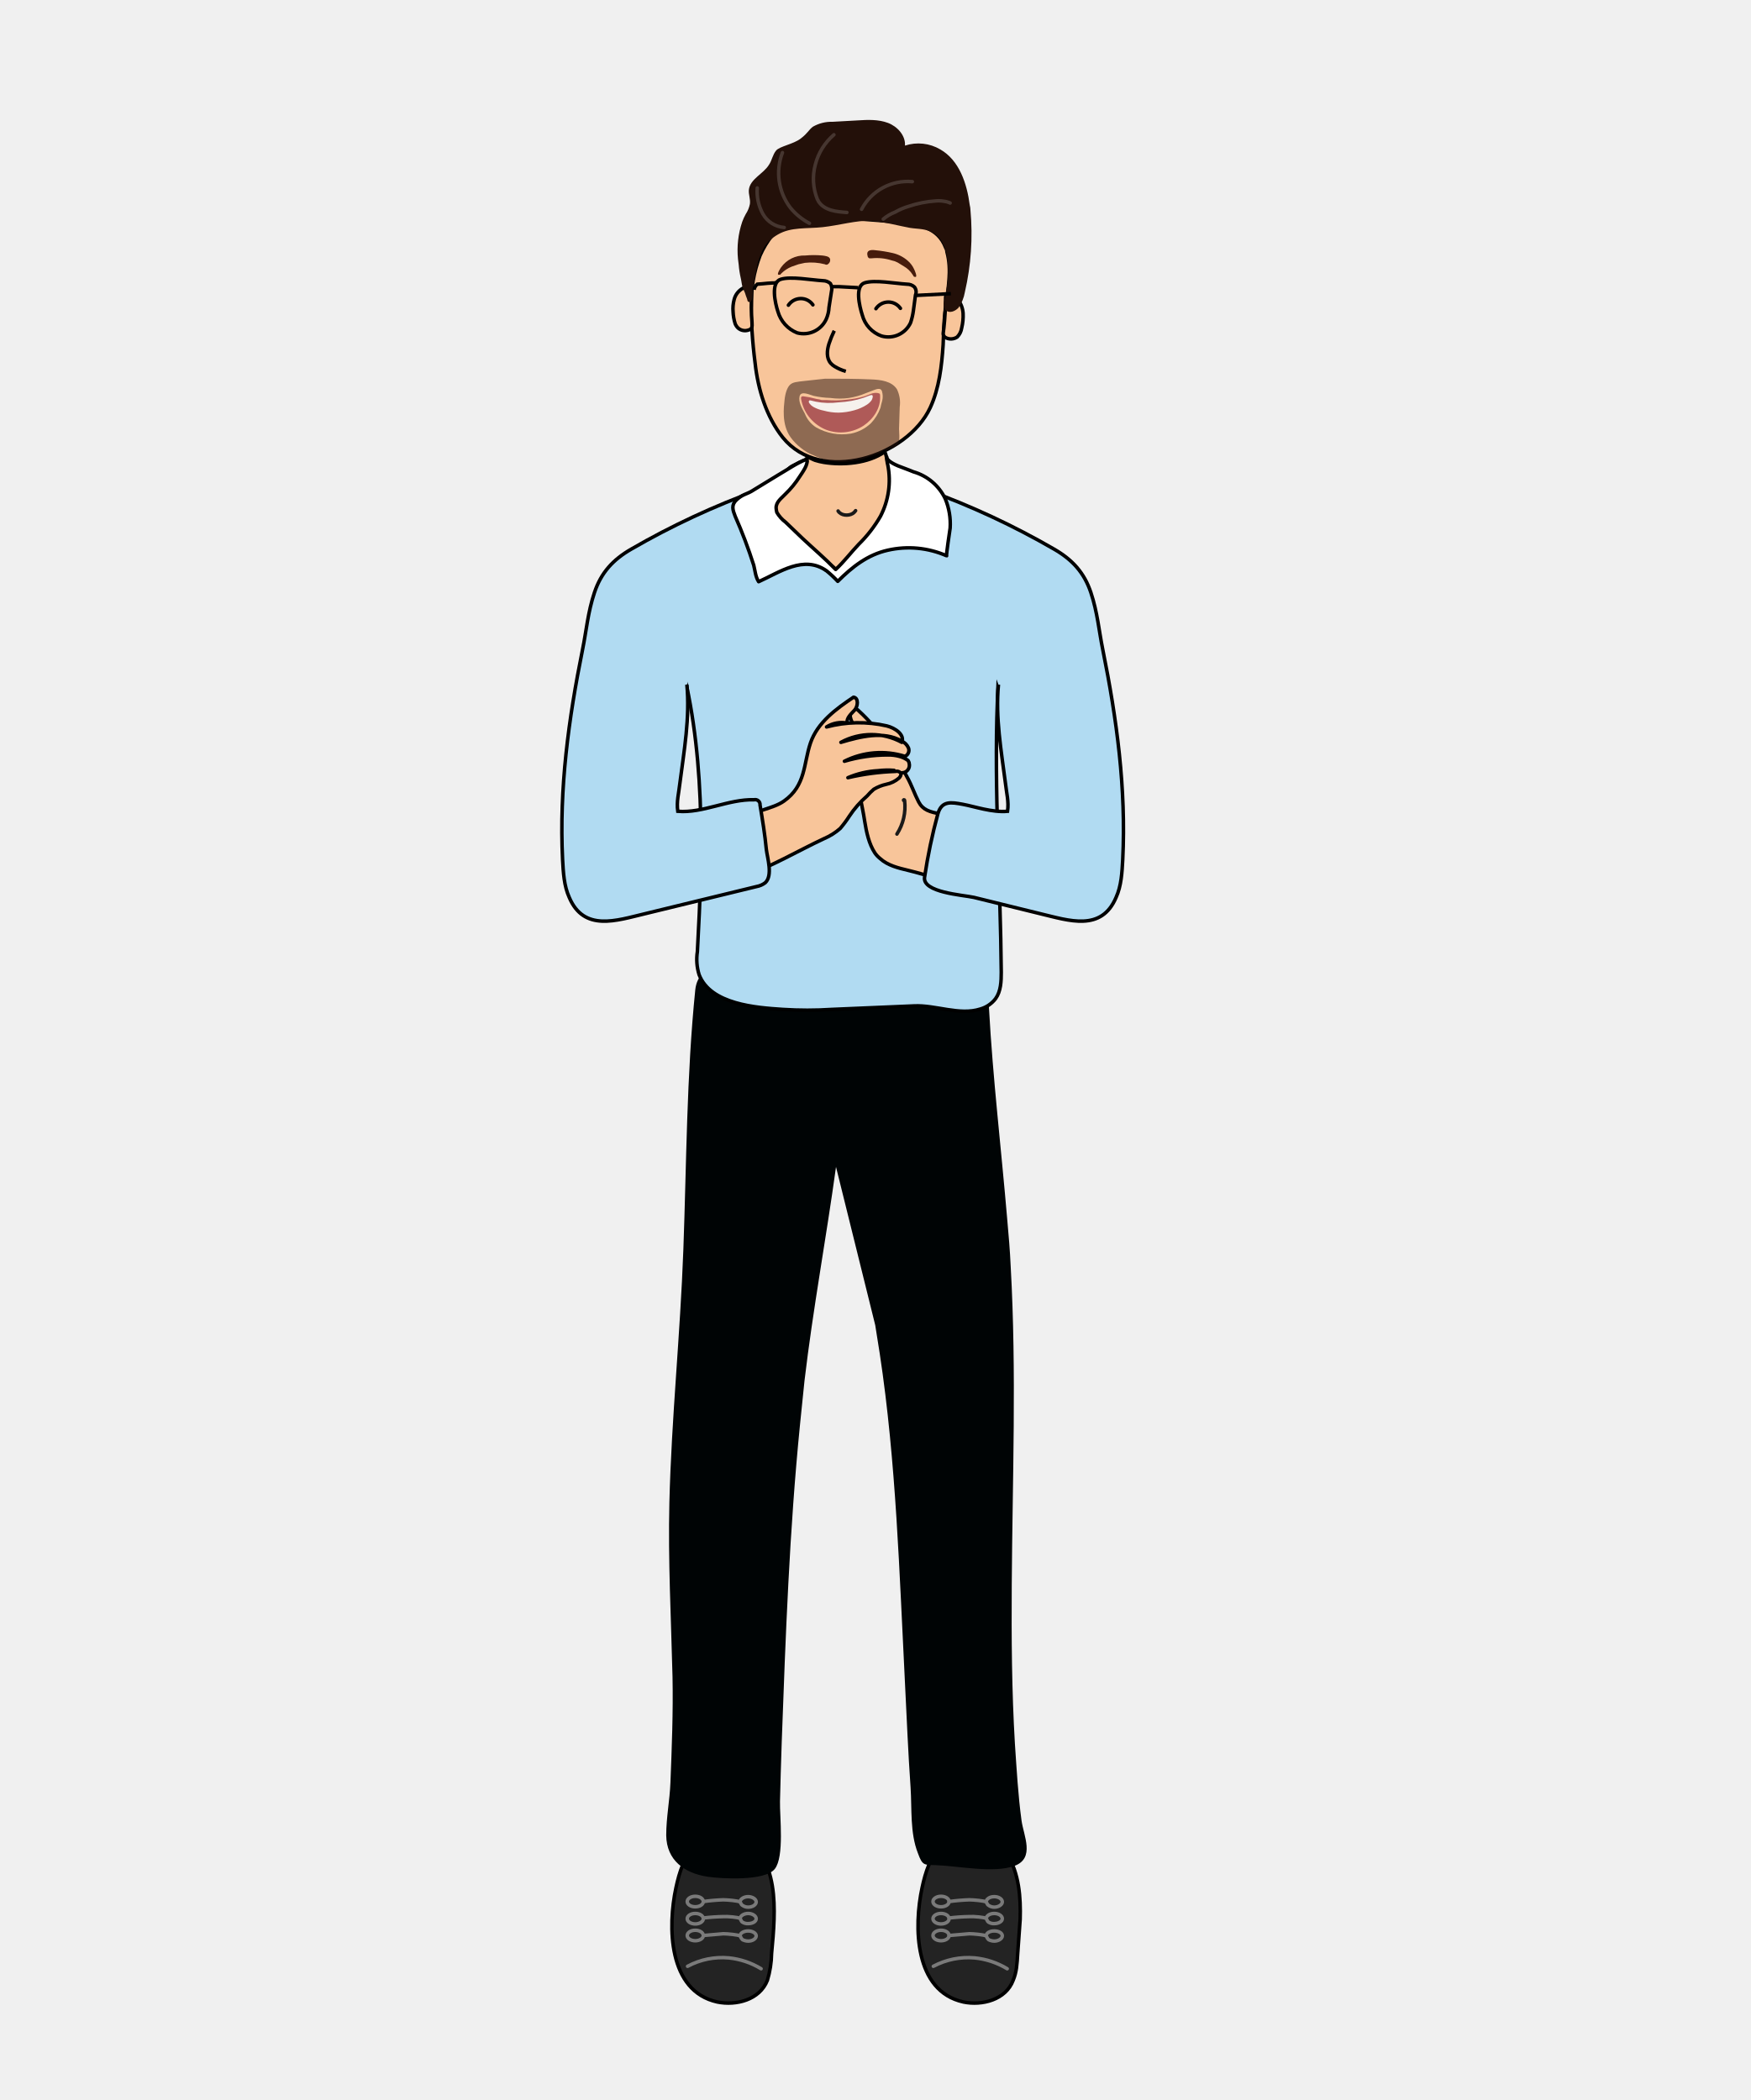
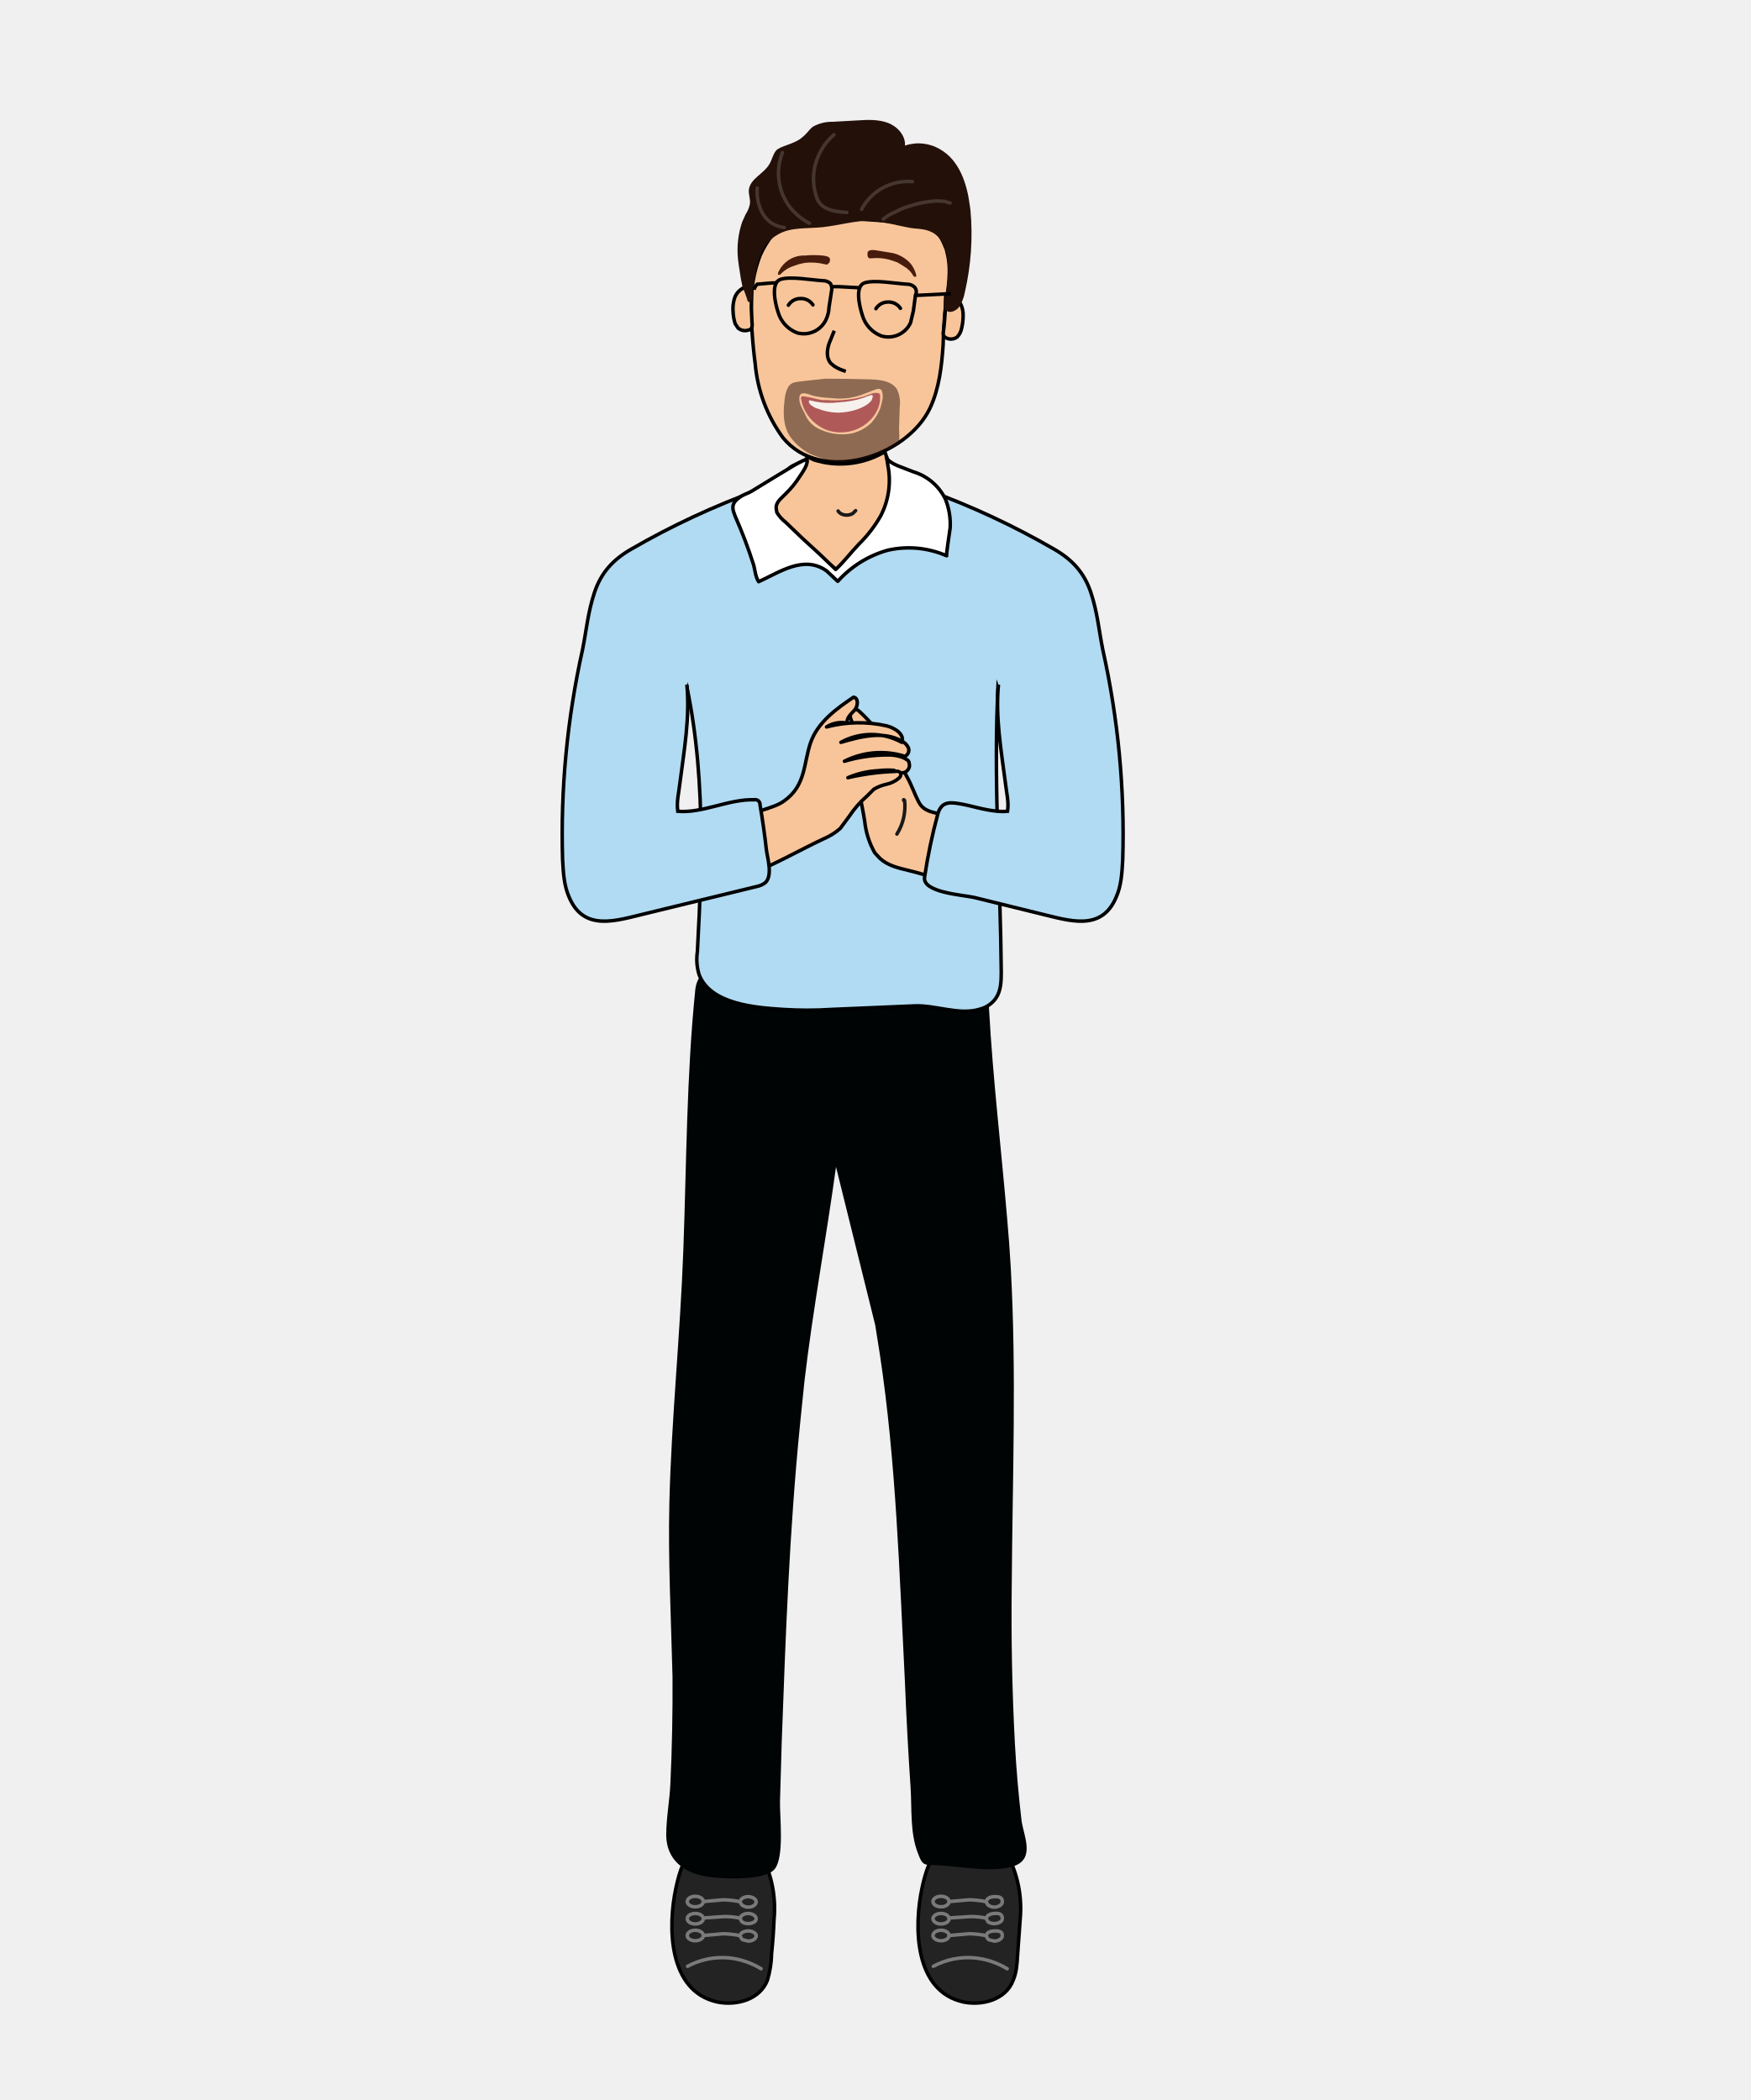
- <svg xmlns="http://www.w3.org/2000/svg" width="500" height="600" viewBox="0 0 500 600">
+ <svg xmlns="http://www.w3.org/2000/svg" width="500" height="600">
  <defs>
-     <style>.ec1{fill:#f8c59a}.ec1,.ec4{stroke:#000}.ec1{stroke-linecap:round;stroke-linejoin:round}.ec4{fill:none;stroke-miterlimit:10}</style>
+     <style>.ec1{fill:#f8c59a}.ec1,.ec4{stroke:#000}.ec1{stroke-linecap:round;stroke-linejoin:round}.ec4{fill:none;stroke-miterlimit:10}.pc1{fill:#232323}.pc1,.pc4,.pc5{stroke:#000}.pc1,.pc2,.pc5,.pc6{stroke-linecap:round;stroke-linejoin:round}.pc2,.pc6{fill:none}.pc2{stroke:#7a7a7a}.pc4{fill:#b1dbf2;stroke-miterlimit:10}.pc5{fill:#f8c59a}.pc6{stroke:#1a1a1a}</style>
  </defs>
-   <path class="ec1" d="M230.4 62.5a39.9 39.9 0 014.8-.3c6.9 0 13.8.6 20.6 1.2s12.1 1.6 14.3 7.3c.1.2.1.3.2.4a2.9 2.9 0 01.2.9c1.4 5.1.3 10.6-.4 15.7a8.8 8.8 0 01-.2 1.7c-.3 3-.4 6-.5 9.1-.4 6-1.1 12.4-3.7 18-6.6 14.1-31.2 22-42.1 8.5-4.7-5.9-7.1-13.8-7.9-21.2q-.6-4.6-.9-9.3a53 53 0 01-.2-6.9 38.1 38.1 0 012.5-14.6 26.3 26.3 0 013.5-5.8c2.4-2.8 6.2-4.2 9.8-4.7z" />
-   <path class="ec1" d="M273.4 96.3a4.6 4.6 0 001.3-2.6 14.6 14.6 0 00.4-4.2 7 7 0 00-1.5-3.9c-.3-.3-.5-.6-.9-.7a3.4 3.4 0 00-2-.4h-.4c-.2.1-.2.3-.2.5a86.5 86.5 0 01-.5 8.8c-.1 1.1-.5 1.9.4 2.6a3.2 3.2 0 003.4-.1zm-62.6-2.6a3.6 3.6 0 01-.8-1.2 12.8 12.8 0 01-.6-3.4 10.2 10.2 0 01.3-3.5 5.1 5.1 0 012.6-3.3l1.1-.2c.3 0 .9-.1 1.2.1a.6.6 0 01.1.4c0 1.8-.1 3.6-.1 5.3s.1 2.8.2 4.2 0 1.9-1 2.2a3 3 0 01-3-.6z" />
-   <path d="M277.2 60a74.2 74.2 0 01-1.6 23.5 10.8 10.8 0 01-1.8 4.4c-.9 1-2.5 1.7-3.6.8s-.6-2.4-.3-3.6a34.9 34.9 0 00.8-10.2c-.3-3-1.2-6.3-3.6-8s-4.8-1.4-7.2-1.8-7.5-1.8-11.3-2-9 1.3-13.6 1.8-9-.1-12.8 2.1-4.7 4.8-5.7 8a57.8 57.8 0 00-1.6 10c0 .4-.3 1.4-.9 1.3s-.5-.7-.6-.9a17.7 17.7 0 01-.6-1.7c-.3-.6-.5-1.2-.7-1.7s-.3-1.7-.5-2.5a26.3 26.3 0 01-.6-3.9c-.1-.5-.1-1.1-.2-1.6a25.4 25.4 0 011.2-10.6 14.7 14.7 0 011-2.2 8.1 8.1 0 001.2-2.9c.2-1.4-.4-2.7-.3-4 .3-3.2 4.2-4.6 5.8-7.3.8-1.2 1-2.8 2-4s4.9-1.8 7-3.4 2.2-2.4 3.5-3.4a10.6 10.6 0 015.6-1.4l7.2-.4c2.9-.2 5.9-.3 8.6.7s5.1 3.6 4.9 6.5a12.3 12.3 0 0110.1 1.1c5.4 3.1 7.6 9.7 8.4 15.9a5.9 5.9 0 01.2 1.4z" fill="#231009" />
-   <path d="M261.1 76.9a6.9 6.9 0 00-1.8-2.4 9.8 9.8 0 00-4.3-2.2 38.5 38.5 0 00-4.9-.8c-.6-.1-2-.2-2.3.6a1.4 1.4 0 000 .9.9.9 0 00.5.8h.7a13.9 13.9 0 015.7.6 5.8 5.8 0 011.7.6l1.8 1.1a7.2 7.2 0 012.5 2.4l.3.5a.7.7 0 00.6.1c.4-.2-.3-1.8-.5-2.2zm-38-.5A8.1 8.1 0 01230 73a26.7 26.7 0 014.9 0c.7.1 2 .2 2.2 1a1.4 1.4 0 01-.1.9 1.6 1.6 0 01-.7.7.9.9 0 01-.7-.1 15.6 15.6 0 00-5.7-.4l-1.8.4-2 .7a9.1 9.1 0 00-2.9 1.9c-.1.1-.2.3-.4.4h-.5c-.4-.3.6-1.8.8-2.1z" fill="#471c0c" />
-   <path class="ec4" d="M235.1 80.2a3.2 3.2 0 012.1.8 3 3 0 01.3 2.3l-.7 4.5a9.4 9.4 0 01-.8 3.4 7.1 7.1 0 01-8.3 3.9 9.3 9.3 0 01-5.5-6.1c-.8-2.4-2.1-8.3.8-9.2s8.6.2 12.1.4zm24 1a3 3 0 012.1.8 2.3 2.3 0 01.3 2.3l-.6 4.5a18.7 18.7 0 01-.8 3.4 7 7 0 01-8.3 3.8 8.7 8.7 0 01-5.5-6c-.8-2.5-2.2-8.3.7-9.2s8.7.2 12.1.4z" />
-   <path class="ec4" d="M215.4 82.8a2.6 2.6 0 01.9-1.6c1.8-.1 4.3-.5 5.3-.3l-.5-.2m16.7 1.2h1.8l5.6.3c.1 0 .1.1.2 0m16.3 2.2l9.9-.5" />
-   <path d="M233.8 114.9h.9l1.3.2h1.3l3.7-.2 3.9-.5 2-.3c.4 0 1.6-.4 1.9-.2s-1.4 2-1.8 2.2a9.2 9.2 0 01-2.7 1.6 22.2 22.2 0 01-6.1 1.3c-2.2.2-4.2 0-5.9-1.5a16.1 16.1 0 01-2.2-2.3c-.1-.1-.3-.4-.2-.6a.7.7 0 01.8-.2z" fill="#b35f31" />
-   <path d="M256.2 111.2c-1.5-2.3-4.6-2.7-7.4-2.8-4.3-.2-8.7-.2-13.1-.2l-5.5.6c-2.8.3-3.7.4-4.5 1.1s-1.4 2.4-1.6 4.4-.9 6.9 1.7 10.6a14.7 14.7 0 003 3.1 13 13 0 003.6 2.1 20.9 20.9 0 003.5 1.3 15.7 15.7 0 005.3.6 31.5 31.5 0 005.2-.9 84.1 84.1 0 009.5-3.6c1.4-.7.9-3.6.9-4.9l.2-6.3a8.8 8.8 0 00-.8-5.1zm-4.2 3.3a19.4 19.4 0 00-.5 2 12.5 12.5 0 01-2.7 4.4 11.6 11.6 0 01-5.8 3 15 15 0 01-9.9-1.8 8.2 8.2 0 01-3.2-3.9c-.8-1.5-1.9-3.3-1.5-5s3.1-.3 4-.1a25.2 25.2 0 004.8.6 18.8 18.8 0 005.3 0 21.1 21.1 0 004.9-1.4l2.1-.8c.8-.3 2-.8 2.4.2a5.2 5.2 0 01.1 2.8z" opacity=".5" fill="#231009" />
-   <path class="ec4" d="M241.6 106.1a13 13 0 01-3.2-1.4 4.8 4.8 0 01-1.1-.9c-1.3-1.5-1.1-3.7-.5-5.6a28.7 28.7 0 011.5-3.7" />
-   <path d="M231.4 119.5a11.8 11.8 0 004.6 3.3 11.9 11.9 0 0010.7-1.2c2.8-1.9 4.9-5 4.7-8.5a1.3 1.3 0 00-.1-.6l-.5-.2c-1.5-.3-2.7.6-4.1 1a26.5 26.5 0 01-4.9.9 27.2 27.2 0 01-5.7.1h-1.4a5.8 5.8 0 00-1.4-.3l-2.1-.5-1.3-.2c-1.3-.3-1.2.3-.9 1.5a11.5 11.5 0 002.4 4.7z" fill="#af5a58" />
-   <path d="M231 114.7c0 .4.4.8.7 1.1a4.1 4.1 0 001.1.7 9.7 9.7 0 002.4.8 15.9 15.9 0 004.3.6 17.7 17.7 0 004.6-.7 12.6 12.6 0 003.4-1.5 4.9 4.9 0 001.5-1.4 3.2 3.2 0 00.3-.9c0-.8-.5-.5-.9-.4a24.9 24.9 0 01-7 1.8l-3.5.3a19.7 19.7 0 01-6.4-.7h-.3z" fill="#f6f1ed" />
-   <path d="M224 65a7.7 7.7 0 01-6.1-3.9 13.4 13.4 0 01-1.6-7.4m14.9 10.1a17.7 17.7 0 01-5.4-4.4 16.3 16.3 0 01-2.3-15.8m18.4 17.1c-2.9-.2-6.5-.5-8.2-3.3a.5.5 0 00-.2-.4 15.6 15.6 0 01-.6-10 16.6 16.6 0 015.3-8.5m7.9 21.3a14.9 14.9 0 0114.5-7.9m-8.3 10.7a11.7 11.7 0 013.4-2 17.3 17.3 0 013.7-1.6 30.7 30.7 0 018-1.6 8.3 8.3 0 012.2.1 6.1 6.1 0 011.8.5" stroke="#463630" fill="none" stroke-linecap="round" stroke-linejoin="round" />
-   <path class="ec1" d="M225.2 87.2a4.3 4.3 0 013.5-1.9 4.2 4.2 0 013.5 1.8m18 1.1a4.3 4.3 0 013.5-1.9 4.2 4.2 0 013.5 1.8" />
-   <defs>
-     <style>.pc1{fill:#232323}.pc1,.pc4,.pc5{stroke:#000}.pc1,.pc2,.pc5,.pc6{stroke-linecap:round;stroke-linejoin:round}.pc2,.pc6{fill:none}.pc2{stroke:#7a7a7a}.pc4{fill:#b1dbf2;stroke-miterlimit:10}.pc5{fill:#f8c59a}.pc6{stroke:#1a1a1a}</style>
-   </defs>
-   <path class="pc1" d="M287.7 529.8c3.4 5.5 3.9 12.3 3.7 18.6-.2 3.3-.5 6.5-.7 9.7s-.3 5.3-1.3 7.7c-2.1 5.6-8.9 7.3-14.2 6.2-14.1-3.1-14.2-21.6-11.8-32.7.9-4.2 2.4-9.3 5.8-12.2 5.5-4.7 14.6-3.5 18.5 2.7z" />
-   <path class="pc2" d="M266.6 561.8a21.2 21.2 0 0111.8-2.4 22.1 22.1 0 019.3 3.1" />
-   <ellipse class="pc2" cx="268.8" cy="553" rx="2.3" ry="1.5" />
-   <path class="pc2" d="M281.7 553.1c0-.8 1-1.4 2.3-1.4s2.3.6 2.3 1.4-1.1 1.5-2.3 1.5a3.8 3.8 0 01-1.6-.4c-.5-.4-.4-.8-.8-1.1s-3.5-.6-4.7-.6l-5.8.5" />
-   <ellipse class="pc2" cx="268.8" cy="548.2" rx="2.3" ry="1.5" />
-   <path class="pc2" d="M281.7 548.2c0-.8 1-1.5 2.3-1.5s2.3.7 2.3 1.5-1.1 1.4-2.3 1.4a2.7 2.7 0 01-1.6-.4c-.5-.3-.4-.8-.8-1.1s-3.5-.6-4.7-.5a56.5 56.5 0 00-5.8.4" />
-   <ellipse class="pc2" cx="268.8" cy="543.3" rx="2.3" ry="1.5" />
-   <path class="pc2" d="M281.7 543.4c0-.8 1-1.5 2.3-1.5s2.3.7 2.3 1.5-1.1 1.5-2.3 1.5a2.8 2.8 0 01-1.6-.5c-.5-.3-.4-.7-.8-1s-3.5-.6-4.7-.6a56.7 56.7 0 00-5.8.5" />
-   <path class="pc1" d="M217.4 529.8c3.4 5.5 3.9 12.3 3.7 18.6-.1 3.3-.4 6.5-.7 9.7a28.2 28.2 0 01-1.2 7.7c-2.2 5.6-8.9 7.3-14.3 6.2-14.1-3.1-14.2-21.6-11.8-32.7.9-4.2 2.4-9.3 5.8-12.2 5.6-4.7 14.6-3.5 18.5 2.7z" />
-   <path class="pc2" d="M196.4 561.8a20.9 20.9 0 0111.8-2.4 22 22 0 019.2 3.1" />
-   <ellipse class="pc2" cx="198.6" cy="553" rx="2.3" ry="1.5" />
-   <path class="pc2" d="M211.4 553.1c0-.8 1.1-1.4 2.3-1.4s2.3.6 2.3 1.4-1 1.5-2.3 1.5a3.8 3.8 0 01-1.6-.4c-.5-.4-.4-.8-.8-1.1s-3.5-.6-4.7-.6l-5.7.5" />
-   <ellipse class="pc2" cx="198.6" cy="548.2" rx="2.3" ry="1.5" />
-   <path class="pc2" d="M211.4 548.2c0-.8 1.1-1.5 2.3-1.5s2.3.7 2.3 1.5-1 1.4-2.3 1.4a2.7 2.7 0 01-1.6-.4c-.5-.3-.4-.8-.8-1.1s-3.5-.6-4.7-.5a54.6 54.6 0 00-5.7.4" />
-   <ellipse class="pc2" cx="198.6" cy="543.3" rx="2.3" ry="1.5" />
-   <path class="pc2" d="M211.4 543.4c0-.8 1.1-1.5 2.3-1.5s2.3.7 2.3 1.5-1 1.5-2.3 1.5a2.8 2.8 0 01-1.6-.5c-.5-.3-.4-.7-.8-1s-3.5-.6-4.7-.6a54.8 54.8 0 00-5.7.5" />
-   <path d="M250 378.6l1.3 8.2c4.7 31 5.6 62.8 7.2 94.1.5 9.9.9 19.9 1.6 29.8.4 6.1-.2 13 2.1 18.8 1.3 3.6 1.8 3.3 5.1 3.4 6.2.2 16.6 2.4 22.5.2s2.6-8.6 2-12.9c-1-7.3-1.4-14.7-1.9-22-.9-15.1-1-30.3-.9-45.4.2-30.3 1.4-60.7-.3-90.9-.2-4.6-.6-9.1-1-13.6-1.7-20.1-4.1-40.1-5.2-60.2-.1-2-.3-4-.3-6s.1-4.6-2.5-6a17.3 17.3 0 00-7.1-1.4c-9-.5-18 .2-27.1.3s-18.7.3-28-.1c-6.4-.3-18-.9-18.9 7.9-2.5 24.6-2.5 49.4-3.4 74.1s-3.4 48.2-4 72.4c-.4 16.6.5 33.2.9 49.8.2 10.1-.2 20.2-.6 30.3-.2 5-1.2 9.9-1.2 15 .1 7.1 5.2 10.8 11.8 11.8 4 .6 16.4 1.3 19.2-2.2s1.4-15 1.5-19.3.3-11.4.5-17.1c1.1-30.2 2.2-60.3 5.2-90.4.4-4.2.9-8.5 1.3-12.7 2.4-20.4 6.2-40.7 9-61.1" fill="#000405" fill-rule="evenodd" />
-   <path class="pc4" d="M261.3 143.2a3.2 3.2 0 00-1.4-.1 3.7 3.7 0 00-1.9 1.6 136 136 0 01-10.5 12.1c-2.5 2.5-5.1 4.9-8.3 6.3a3.7 3.7 0 01-1.8.4 4.5 4.5 0 01-2.7-1.8c-2.8-3.2-5.3-6.9-9.2-8.5-2.3-1-7-1.6-7-4.9s3.7-4.8 5.9-6.6a19.2 19.2 0 005.8-7.7c0-.2.3-2.8 0-2.7a29.2 29.2 0 00-3.6 1.7c-1.5.7-1.8 1.6-2.9 2.7s-3.2 2.1-4.6 3.1c-8.8 5.9-21.7 8.3-29.3 15.7s1.6 23.5 3.7 30.9c8.1 28 7.3 57.6 5.7 86.5a14.7 14.7 0 00.5 6.6c3.3 8.5 16.3 9.4 23.9 9.9a109 109 0 0014 0l23.5-1c6.1-.3 13 2.8 18.9.9a8.3 8.3 0 004.4-3c1.5-2.1 1.6-4.9 1.6-7.5-.2-25.8-2.1-51.7-1.1-77.5.5-15.1 2.1-30.6-1.7-45.2a5 5 0 00-.9-2.1c-1.1-1.5-3.1-1.4-4.5-2.5s-1.8-2.3-3.5-3.3c-3.8-2.2-8.7-3.3-13-4z" />
-   <path class="pc5" d="M249.9 243.7c-1.7-2.6-2.4-5.9-2.9-9-.7-4.7-2.1-9.7-2.3-14.5s1-9.1-1.1-13.5a5.7 5.7 0 01-.8-2.5 1.6 1.6 0 011.6-1.7 2 2 0 01.9.6c5.8 5.3 10.2 12 13.8 18.9 1.3 2.3 2.1 4.8 3.3 7.1s3.1 2.9 6.5 3.5c1.6.3 3.2.6 4.3 1.7 2.6 2.9 1.3 9.5 0 12.8-2.4 5.9-8.7 2.7-13.7 1.6-2.9-.7-5.9-1.4-8.1-3.4a7.5 7.5 0 01-1.5-1.6z" />
-   <path class="pc6" d="M256.2 238.3a14.5 14.5 0 002.2-9.5c0-.1 0-.3-.2-.3s-.1.3 0 .2" />
-   <path class="pc5" d="M257.6 220.8a2.1 2.1 0 001.7-.8 2.2 2.2 0 00.4-1.9c0-.3-.2-.5-.3-.8a7.2 7.2 0 00-2.5-1.2 11.9 11.9 0 00-3.3-.4 43.3 43.3 0 00-12.4 1.8 23.1 23.1 0 0117.3-1.4 1.9 1.9 0 001-2.4 3.9 3.9 0 00-2-2c-5.1-2.9-11.6-1.3-17.3.4a18.2 18.2 0 0117.4 0c.9-2.2-1.9-4.1-4.3-4.7a35.8 35.8 0 00-17.2.3 8.1 8.1 0 015.9-1.1c-.3-1.4 1.1-2.6 2.1-3.7s1.2-3.5-.3-3.7c-4.9 3.3-10.3 7.2-12.3 13.1s-1.3 12.2-7.6 16.6c-3.3 2.3-8 2.4-10.9 5.1s-2.9 11.9-.6 16.4c7.8-2.7 15.5-7.3 23-10.8a17 17 0 004.6-2.9 31.8 31.8 0 002.6-3.5 28 28 0 015.1-5.8 17 17 0 011.9-1.9 11.7 11.7 0 013.5-1.4 8 8 0 003.7-1.8c.4-.4.7-1 .5-1.4a1.4 1.4 0 00-1.5-.5 69.5 69.5 0 00-13.6 1.8 25.1 25.1 0 018.6-2 23.6 23.6 0 014.6-.1" />
-   <path class="pc4" d="M264.8 140a225.5 225.5 0 0136.3 16.9c5.2 3 8.6 6.7 10.5 12.4s2.3 10.9 3.4 16.3c4 19.8 6.7 39.7 5.7 60-.2 3.7-.4 7.5-1.9 10.8-4.2 9.9-13.5 6.6-21.5 4.7l-19.1-4.7c-3.2-.7-14.8-1.4-14.1-5.8a157.1 157.1 0 013.8-18.1c1.1-3.8 3.8-3.3 7.1-2.7s8.4 2.4 12.8 2c.4-2.8-.3-5.2-.6-8-1.2-9.3-2.9-18.8-2-28.2M216.6 140a225.5 225.5 0 00-36.3 16.9c-5.2 3-8.6 6.7-10.5 12.4s-2.3 10.9-3.4 16.3c-4 19.8-6.7 39.7-5.7 60 .2 3.7.4 7.5 1.9 10.8 4.2 9.9 13.5 6.6 21.5 4.7l32-7.8a5.7 5.7 0 002.5-1.1c2.2-2.1.6-7 .3-9.5-.4-4.2-1.1-8.5-1.8-12.7a1.4 1.4 0 00-1.7-1.5c-7.4-.2-14.6 3.9-21.8 3.3-.4-2.8.3-5.2.6-8 1.2-9.3 2.9-18.8 2-28.2" />
-   <path class="pc5" d="M221.5 144.6v.2l-1.6 2.3c-.8 1.6-1.4 3.6-.2 5.2a16.3 16.3 0 007.2 5.2c1.8.5 3.6.8 5.4 1.4a16.4 16.4 0 017.5 4.9 34.7 34.7 0 0116.9-8.4c4.2-.7 9.4-6.3 8.6-10.9a10.9 10.9 0 00-.9-2.3c-1.7-3.1-4.7-5.3-7.7-7.3a8.2 8.2 0 01-2.9-2.3c-.6-1.1-.5-2.5-1.1-3.5-4.7 3.3-11.9 3.9-17.4 3a18.3 18.3 0 01-2.5-.6c-.4-.1-1.9-1-2.2-.8s-.1.8-.1 1.1a5.9 5.9 0 01-.6 1.4 22.6 22.6 0 01-1.6 2.6 35.7 35.7 0 01-4.4 5.2 9.4 9.4 0 00-1 1l-.8 1.3a13.9 13.9 0 00-.6 1.3z" />
-   <path class="pc6" d="M239.4 146c.8 1.3 2.9 1.5 4.2.7a3 3 0 00.8-.8" />
-   <path d="M221.7 145.2a6 6 0 00.2 1.2 9.5 9.5 0 002.5 2.8l4.9 4.7c3.1 2.9 6.4 5.7 9.4 8.8 2.3-2.1 4.4-4.9 6.6-7.2a37.3 37.3 0 006.2-8 22.4 22.4 0 002.1-14.6 9.1 9.1 0 01-.3-2.3c0 1.1 2.5 2.2 3.2 2.5s3 1.1 4.4 1.7a14.5 14.5 0 019.1 7.7 18.6 18.6 0 011.4 8.4c-.1.7-1.2 7.9-1 7.9a26.9 26.9 0 00-16.8-1.6c-5.8 1.3-10.2 4.8-14.3 8.9a31.9 31.9 0 00-3.2-3c-6.5-4.6-13.4.4-19.4 3.1-.9-1.4-1-3.1-1.4-4.7a138.8 138.8 0 00-5.3-14c-.7-1.8-1.2-3.2.4-4.7s2.8-1.6 4.2-2.4l7.7-4.7c2.6-1.5 5.3-3.4 8.1-4.5.7 1.3-1.3 3.9-2 5a26.8 26.8 0 01-4 4.9c-1.1 1.2-2.8 2.3-2.7 4.1z" fill="#fff" stroke-linecap="round" stroke-linejoin="round" stroke="#000" />
+   <path d="m230.4 62.5 4.8-.3q10.4.2 20.6 1.2c10.2 1 12.1 1.6 14.3 7.3l.2.4.2.9c1.4 5.1.3 10.6-.4 15.7l-.2 1.7q-.4 4.5-.5 9.1c-.4 6-1.1 12.4-3.7 18-6.6 14.1-31.2 22-42.1 8.5a42 42 0 0 1-7.9-21.2q-.6-4.6-.9-9.3a53 53 0 0 1-.2-6.9 38 38 0 0 1 2.5-14.6 26 26 0 0 1 3.5-5.8c2.4-2.8 6.2-4.2 9.8-4.7" class="ec1" />
+   <path d="M273.4 96.3a5 5 0 0 0 1.3-2.6 15 15 0 0 0 .4-4.2 7 7 0 0 0-1.5-3.9q-.4-.5-.9-.7a3 3 0 0 0-2-.4h-.4q-.2.2-.2.5a87 87 0 0 1-.5 8.8c-.1 1.1-.5 1.9.4 2.6a3 3 0 0 0 3.4-.1m-62.6-2.6-.8-1.2a13 13 0 0 1-.6-3.4 10 10 0 0 1 .3-3.5 5 5 0 0 1 2.6-3.3l1.1-.2q.6-.1 1.2.1l.1.4-.1 5.3.2 4.2q.3 2-1 2.2a3 3 0 0 1-3-.6" class="ec1" />
+   <path fill="#231009" d="M277.2 60a74 74 0 0 1-1.6 23.5 11 11 0 0 1-1.8 4.4c-.9 1-2.5 1.7-3.6.8s-.6-2.4-.3-3.6a35 35 0 0 0 .8-10.2c-.3-3-1.2-6.3-3.6-8s-4.8-1.4-7.2-1.8-7.5-1.8-11.3-2-9 1.3-13.6 1.8-9-.1-12.8 2.1-4.7 4.8-5.7 8a58 58 0 0 0-1.6 10c0 .4-.3 1.4-.9 1.3s-.5-.7-.6-.9l-.6-1.7-.7-1.7-.5-2.5-.6-3.9-.2-1.6a25 25 0 0 1 1.2-10.6l1-2.2a8 8 0 0 0 1.2-2.9c.2-1.4-.4-2.7-.3-4 .3-3.2 4.2-4.6 5.8-7.3.8-1.2 1-2.8 2-4s4.9-1.8 7-3.4 2.2-2.4 3.5-3.4a11 11 0 0 1 5.6-1.4l7.2-.4c2.9-.2 5.9-.3 8.6.7s5.1 3.6 4.9 6.5a12 12 0 0 1 10.1 1.1c5.4 3.1 7.6 9.7 8.4 15.9z" />
+   <path fill="#471c0c" d="M261.1 76.9a7 7 0 0 0-1.8-2.4 10 10 0 0 0-4.3-2.2l-4.9-.8c-.6-.1-2-.2-2.3.6v.9a1 1 0 0 0 .5.8h.7a14 14 0 0 1 5.7.6l1.7.6 1.8 1.1a7 7 0 0 1 2.5 2.4l.3.5.6.1c.4-.2-.3-1.8-.5-2.2m-38-.5A8 8 0 0 1 230 73a27 27 0 0 1 4.9 0c.7.1 2 .2 2.2 1l-.1.9-.7.7-.7-.1a16 16 0 0 0-5.7-.4l-1.8.4-2 .7a9 9 0 0 0-2.9 1.9l-.4.4h-.5c-.4-.3.6-1.8.8-2.1" />
+   <path d="M235.1 80.2a3 3 0 0 1 2.1.8 3 3 0 0 1 .3 2.3l-.7 4.5a9 9 0 0 1-.8 3.4 7 7 0 0 1-8.3 3.9 9 9 0 0 1-5.5-6.1c-.8-2.4-2.1-8.3.8-9.2s8.6.2 12.1.4zm24 1a3 3 0 0 1 2.1.8 2 2 0 0 1 .3 2.3l-.6 4.5-.8 3.4a7 7 0 0 1-8.3 3.8 9 9 0 0 1-5.5-6c-.8-2.5-2.2-8.3.7-9.2s8.7.2 12.1.4z" class="ec4" />
+   <path d="M215.4 82.8a3 3 0 0 1 .9-1.6c1.8-.1 4.3-.5 5.3-.3l-.5-.2m16.7 1.2h1.8l5.6.3h.2m16.3 2.2 9.9-.5" class="ec4" />
+   <path fill="#b35f31" d="M233.8 114.9h.9l1.3.2h1.3l3.7-.2 3.9-.5 2-.3c.4 0 1.6-.4 1.9-.2s-1.4 2-1.8 2.2a9 9 0 0 1-2.7 1.6 22 22 0 0 1-6.1 1.3c-2.2.2-4.2 0-5.9-1.5l-2.2-2.3q-.2-.2-.2-.6l.8-.2z" />
+   <path fill="#231009" d="M256.2 111.2c-1.5-2.3-4.6-2.7-7.4-2.8q-6.5-.2-13.1-.2l-5.5.6c-2.8.3-3.7.4-4.5 1.1s-1.4 2.4-1.6 4.4-.9 6.9 1.7 10.6a15 15 0 0 0 3 3.1 13 13 0 0 0 3.6 2.1l3.5 1.3a16 16 0 0 0 5.3.6 32 32 0 0 0 5.2-.9 84 84 0 0 0 9.5-3.6c1.4-.7.9-3.6.9-4.9l.2-6.3a9 9 0 0 0-.8-5.1m-4.2 3.3-.5 2a13 13 0 0 1-2.7 4.4 12 12 0 0 1-5.8 3 15 15 0 0 1-9.9-1.8 8 8 0 0 1-3.2-3.9c-.8-1.5-1.9-3.3-1.5-5s3.1-.3 4-.1a25 25 0 0 0 4.8.6 19 19 0 0 0 5.3 0 21 21 0 0 0 4.9-1.4l2.1-.8c.8-.3 2-.8 2.4.2a5 5 0 0 1 .1 2.8" opacity=".5" />
+   <path d="M241.6 106.1a13 13 0 0 1-3.2-1.4l-1.1-.9c-1.3-1.5-1.1-3.7-.5-5.6l1.5-3.7" class="ec4" />
+   <path fill="#af5a58" d="M231.4 119.5a12 12 0 0 0 4.6 3.3 12 12 0 0 0 10.7-1.2c2.8-1.9 4.9-5 4.7-8.5l-.1-.6-.5-.2c-1.5-.3-2.7.6-4.1 1a27 27 0 0 1-4.9.9 27 27 0 0 1-5.7.1h-1.4l-1.4-.3-2.1-.5-1.3-.2c-1.3-.3-1.2.3-.9 1.5a12 12 0 0 0 2.4 4.7" />
+   <path fill="#f6f1ed" d="M231 114.7q.1.6.7 1.1l1.1.7 2.4.8a16 16 0 0 0 4.3.6 18 18 0 0 0 4.6-.7 13 13 0 0 0 3.4-1.5 5 5 0 0 0 1.5-1.4l.3-.9c0-.8-.5-.5-.9-.4a25 25 0 0 1-7 1.8l-3.5.3a20 20 0 0 1-6.4-.7h-.3z" />
+   <path fill="none" stroke="#463630" stroke-linecap="round" stroke-linejoin="round" d="M224 65a8 8 0 0 1-6.1-3.9 13 13 0 0 1-1.6-7.4m14.9 10.1a18 18 0 0 1-5.4-4.4 16 16 0 0 1-2.3-15.8m18.4 17.1c-2.9-.2-6.5-.5-8.2-3.3l-.2-.4a16 16 0 0 1-.6-10 17 17 0 0 1 5.3-8.5m7.9 21.3a15 15 0 0 1 14.5-7.9m-8.3 10.7a12 12 0 0 1 3.4-2 17 17 0 0 1 3.7-1.6 31 31 0 0 1 8-1.6l2.2.1 1.8.5" />
+   <path d="M225.2 87.2a4 4 0 0 1 3.5-1.9 4 4 0 0 1 3.5 1.8m18 1.1a4 4 0 0 1 3.5-1.9 4 4 0 0 1 3.5 1.8" class="ec1" />
+   <path d="M287.7 529.8a33 33 0 0 1 3.7 18.6l-.7 9.7c-.2 3.2-.3 5.3-1.3 7.7-2.1 5.6-8.9 7.3-14.2 6.2-14.1-3.1-14.2-21.6-11.8-32.7.9-4.2 2.4-9.3 5.8-12.2a12.6 12.6 0 0 1 18.5 2.7" class="pc1" />
+   <path d="M266.6 561.8a21 21 0 0 1 11.8-2.4 22 22 0 0 1 9.3 3.1" class="pc2" />
+   <ellipse cx="268.8" cy="553" class="pc2" rx="2.3" ry="1.5" />
+   <path d="M281.7 553.1q.2-1.3 2.3-1.4c2.1-.1 2.3.6 2.3 1.4s-1.1 1.5-2.3 1.5l-1.6-.4c-.5-.4-.4-.8-.8-1.1s-3.5-.6-4.7-.6l-5.8.5" class="pc2" />
+   <ellipse cx="268.8" cy="548.2" class="pc2" rx="2.3" ry="1.5" />
+   <path d="M281.7 548.2q.2-1.3 2.3-1.5c2.1-.2 2.3.7 2.3 1.5s-1.1 1.4-2.3 1.4a3 3 0 0 1-1.6-.4c-.5-.3-.4-.8-.8-1.1s-3.5-.6-4.7-.5l-5.8.4" class="pc2" />
+   <ellipse cx="268.8" cy="543.3" class="pc2" rx="2.3" ry="1.5" />
+   <path d="M281.7 543.4q.2-1.4 2.3-1.5c2.1-.1 2.3.7 2.3 1.5s-1.1 1.5-2.3 1.5a3 3 0 0 1-1.6-.5c-.5-.3-.4-.7-.8-1s-3.5-.6-4.7-.6l-5.8.5" class="pc2" />
+   <path d="M217.4 529.8a33 33 0 0 1 3.7 18.6q-.2 5-.7 9.7a28 28 0 0 1-1.2 7.7c-2.2 5.6-8.9 7.3-14.3 6.2-14.1-3.1-14.2-21.6-11.8-32.7.9-4.2 2.4-9.3 5.8-12.2a12.6 12.6 0 0 1 18.5 2.7" class="pc1" />
+   <path d="M196.4 561.8a21 21 0 0 1 11.8-2.4 22 22 0 0 1 9.2 3.1" class="pc2" />
+   <ellipse cx="198.6" cy="553" class="pc2" rx="2.3" ry="1.5" />
+   <path d="M211.4 553.1c0-.8 1.1-1.4 2.3-1.4s2.3.6 2.3 1.4-1 1.5-2.3 1.5l-1.6-.4c-.5-.4-.4-.8-.8-1.1s-3.5-.6-4.7-.6l-5.7.5" class="pc2" />
+   <ellipse cx="198.6" cy="548.2" class="pc2" rx="2.3" ry="1.5" />
+   <path d="M211.4 548.2c0-.8 1.1-1.5 2.3-1.5s2.3.7 2.3 1.5-1 1.4-2.3 1.4a3 3 0 0 1-1.6-.4c-.5-.3-.4-.8-.8-1.1s-3.5-.6-4.7-.5l-5.7.4" class="pc2" />
+   <ellipse cx="198.6" cy="543.3" class="pc2" rx="2.3" ry="1.5" />
+   <path d="M211.4 543.4c0-.8 1.1-1.5 2.3-1.5s2.3.7 2.3 1.5-1 1.5-2.3 1.5a3 3 0 0 1-1.6-.5c-.5-.3-.4-.7-.8-1s-3.5-.6-4.7-.6l-5.7.5" class="pc2" />
+   <path fill="#000405" fill-rule="evenodd" d="m250 378.6 1.3 8.2c4.7 31 5.6 62.8 7.2 94.1q.6 14.9 1.6 29.8c.4 6.1-.2 13 2.1 18.8 1.3 3.6 1.8 3.3 5.1 3.4 6.2.2 16.6 2.4 22.5.2s2.6-8.6 2-12.9q-1.3-11-1.9-22-1.2-22.7-.9-45.4c.2-30.3 1.4-60.7-.3-90.9q-.4-6.9-1-13.6c-1.7-20.1-4.1-40.1-5.2-60.2l-.3-6c0-2 .1-4.6-2.5-6a17 17 0 0 0-7.1-1.4c-9-.5-18 .2-27.1.3s-18.7.3-28-.1c-6.4-.3-18-.9-18.9 7.9-2.5 24.6-2.5 49.4-3.4 74.1s-3.4 48.2-4 72.4c-.4 16.6.5 33.2.9 49.8q.1 15.1-.6 30.3c-.2 5-1.2 9.9-1.2 15 .1 7.1 5.2 10.8 11.8 11.8 4 .6 16.4 1.3 19.2-2.2s1.4-15 1.5-19.3l.5-17.1c1.1-30.2 2.2-60.3 5.2-90.4l1.3-12.7c2.4-20.4 6.2-40.7 9-61.1" />
+   <path d="m261.3 143.2-1.4-.1a4 4 0 0 0-1.9 1.6 136 136 0 0 1-10.5 12.1 28 28 0 0 1-8.3 6.3 4 4 0 0 1-1.8.4 5 5 0 0 1-2.7-1.8c-2.8-3.2-5.3-6.9-9.2-8.5-2.3-1-7-1.6-7-4.9s3.7-4.8 5.9-6.6a19 19 0 0 0 5.8-7.7c0-.2.3-2.8 0-2.7l-3.6 1.7c-1.5.7-1.8 1.6-2.9 2.7s-3.2 2.1-4.6 3.1c-8.8 5.9-21.7 8.3-29.3 15.7s1.6 23.5 3.7 30.9c8.1 28 7.3 57.6 5.7 86.5a15 15 0 0 0 .5 6.6c3.3 8.5 16.3 9.4 23.9 9.9a109 109 0 0 0 14 0l23.5-1c6.1-.3 13 2.8 18.9.9a8 8 0 0 0 4.4-3c1.5-2.1 1.6-4.9 1.6-7.5-.2-25.8-2.1-51.7-1.1-77.5.5-15.1 2.1-30.6-1.7-45.2a5 5 0 0 0-.9-2.1c-1.1-1.5-3.1-1.4-4.5-2.5s-1.8-2.3-3.5-3.3a39 39 0 0 0-13-4z" class="pc4" />
+   <path d="M249.9 243.7a23 23 0 0 1-2.9-9c-.7-4.7-2.1-9.7-2.3-14.5s1-9.1-1.1-13.5a6 6 0 0 1-.8-2.5 1.6 1.6 0 0 1 1.6-1.7l.9.6c5.8 5.3 10.2 12 13.8 18.9 1.3 2.3 2.1 4.8 3.3 7.1s3.1 2.9 6.5 3.5c1.6.3 3.2.6 4.3 1.7 2.6 2.9 1.3 9.5 0 12.8-2.4 5.9-8.7 2.7-13.7 1.6-2.9-.7-5.9-1.4-8.1-3.4z" class="pc5" />
+   <path d="M256.2 238.3a15 15 0 0 0 2.2-9.5q0-.2-.2-.3c-.2-.1-.1.3 0 .2" class="pc6" />
+   <path d="M257.6 220.8a2 2 0 0 0 1.7-.8 2 2 0 0 0 .4-1.9q0-.4-.3-.8a7 7 0 0 0-2.5-1.2 12 12 0 0 0-3.3-.4 43 43 0 0 0-12.4 1.8 23 23 0 0 1 17.3-1.4 2 2 0 0 0 1-2.4 4 4 0 0 0-2-2c-5.1-2.9-11.6-1.3-17.3.4a18 18 0 0 1 17.4 0c.9-2.2-1.9-4.1-4.3-4.7a36 36 0 0 0-17.2.3 8 8 0 0 1 5.9-1.1c-.3-1.4 1.1-2.6 2.1-3.7s1.2-3.5-.3-3.7c-4.9 3.3-10.3 7.2-12.3 13.1s-1.3 12.2-7.6 16.6c-3.3 2.3-8 2.4-10.9 5.1s-2.9 11.9-.6 16.4c7.8-2.7 15.5-7.3 23-10.8a17 17 0 0 0 4.6-2.9l2.6-3.5a28 28 0 0 1 5.1-5.8l1.9-1.9a12 12 0 0 1 3.5-1.4 8 8 0 0 0 3.7-1.8q.7-.7.5-1.4a1.4 1.4 0 0 0-1.5-.5 70 70 0 0 0-13.6 1.8 25 25 0 0 1 8.6-2 24 24 0 0 1 4.6-.1" class="pc5" />
+   <path d="M264.8 140a226 226 0 0 1 36.3 16.9c5.2 3 8.6 6.7 10.5 12.4s2.3 10.9 3.4 16.3a242 242 0 0 1 5.7 60c-.2 3.7-.4 7.5-1.9 10.8-4.2 9.9-13.5 6.6-21.5 4.7l-19.1-4.7c-3.2-.7-14.8-1.4-14.1-5.8a157 157 0 0 1 3.8-18.1c1.1-3.8 3.8-3.3 7.1-2.7s8.4 2.4 12.8 2c.4-2.8-.3-5.2-.6-8-1.2-9.3-2.9-18.8-2-28.2M216.6 140a226 226 0 0 0-36.3 16.9c-5.2 3-8.6 6.7-10.5 12.4s-2.3 10.9-3.4 16.3a242 242 0 0 0-5.7 60c.2 3.7.4 7.5 1.9 10.8 4.2 9.9 13.5 6.6 21.5 4.7l32-7.8a6 6 0 0 0 2.5-1.1c2.2-2.1.6-7 .3-9.5q-.7-6.3-1.8-12.7a1.4 1.4 0 0 0-1.7-1.5c-7.4-.2-14.6 3.9-21.8 3.3-.4-2.8.3-5.2.6-8 1.2-9.3 2.9-18.8 2-28.2" class="pc4" />
+   <path d="M221.5 144.6v.2l-1.6 2.3c-.8 1.6-1.4 3.6-.2 5.2a16 16 0 0 0 7.2 5.2l5.4 1.4a16 16 0 0 1 7.5 4.9 35 35 0 0 1 16.9-8.4c4.2-.7 9.4-6.3 8.6-10.9l-.9-2.3a23 23 0 0 0-7.7-7.3 8 8 0 0 1-2.9-2.3c-.6-1.1-.5-2.5-1.1-3.5a25 25 0 0 1-17.4 3l-2.5-.6c-.4-.1-1.9-1-2.2-.8s-.1.8-.1 1.1l-.6 1.4-1.6 2.6a36 36 0 0 1-4.4 5.2l-1 1-.8 1.3z" class="pc5" />
+   <path d="M239.4 146c.8 1.3 2.9 1.5 4.2.7l.8-.8" class="pc6" />
+   <path fill="#fff" stroke="#000" stroke-linecap="round" stroke-linejoin="round" d="m221.7 145.2.2 1.2a10 10 0 0 0 2.5 2.8l4.9 4.7q4.8 4.3 9.4 8.8c2.3-2.1 4.4-4.9 6.6-7.2a37 37 0 0 0 6.2-8 22 22 0 0 0 2.1-14.6l-.3-2.3c0 1.1 2.5 2.2 3.2 2.5l4.4 1.7a15 15 0 0 1 9.1 7.7 19 19 0 0 1 1.4 8.4c-.1.7-1.2 7.9-1 7.9a27 27 0 0 0-16.8-1.6 30 30 0 0 0-14.3 8.9l-3.2-3c-6.5-4.6-13.4.4-19.4 3.1-.9-1.4-1-3.1-1.4-4.7a139 139 0 0 0-5.3-14c-.7-1.8-1.2-3.2.4-4.7s2.8-1.6 4.2-2.4l7.7-4.7c2.6-1.5 5.3-3.4 8.1-4.5.7 1.3-1.3 3.9-2 5a27 27 0 0 1-4 4.9c-1.1 1.2-2.8 2.3-2.7 4.1" />
</svg>
